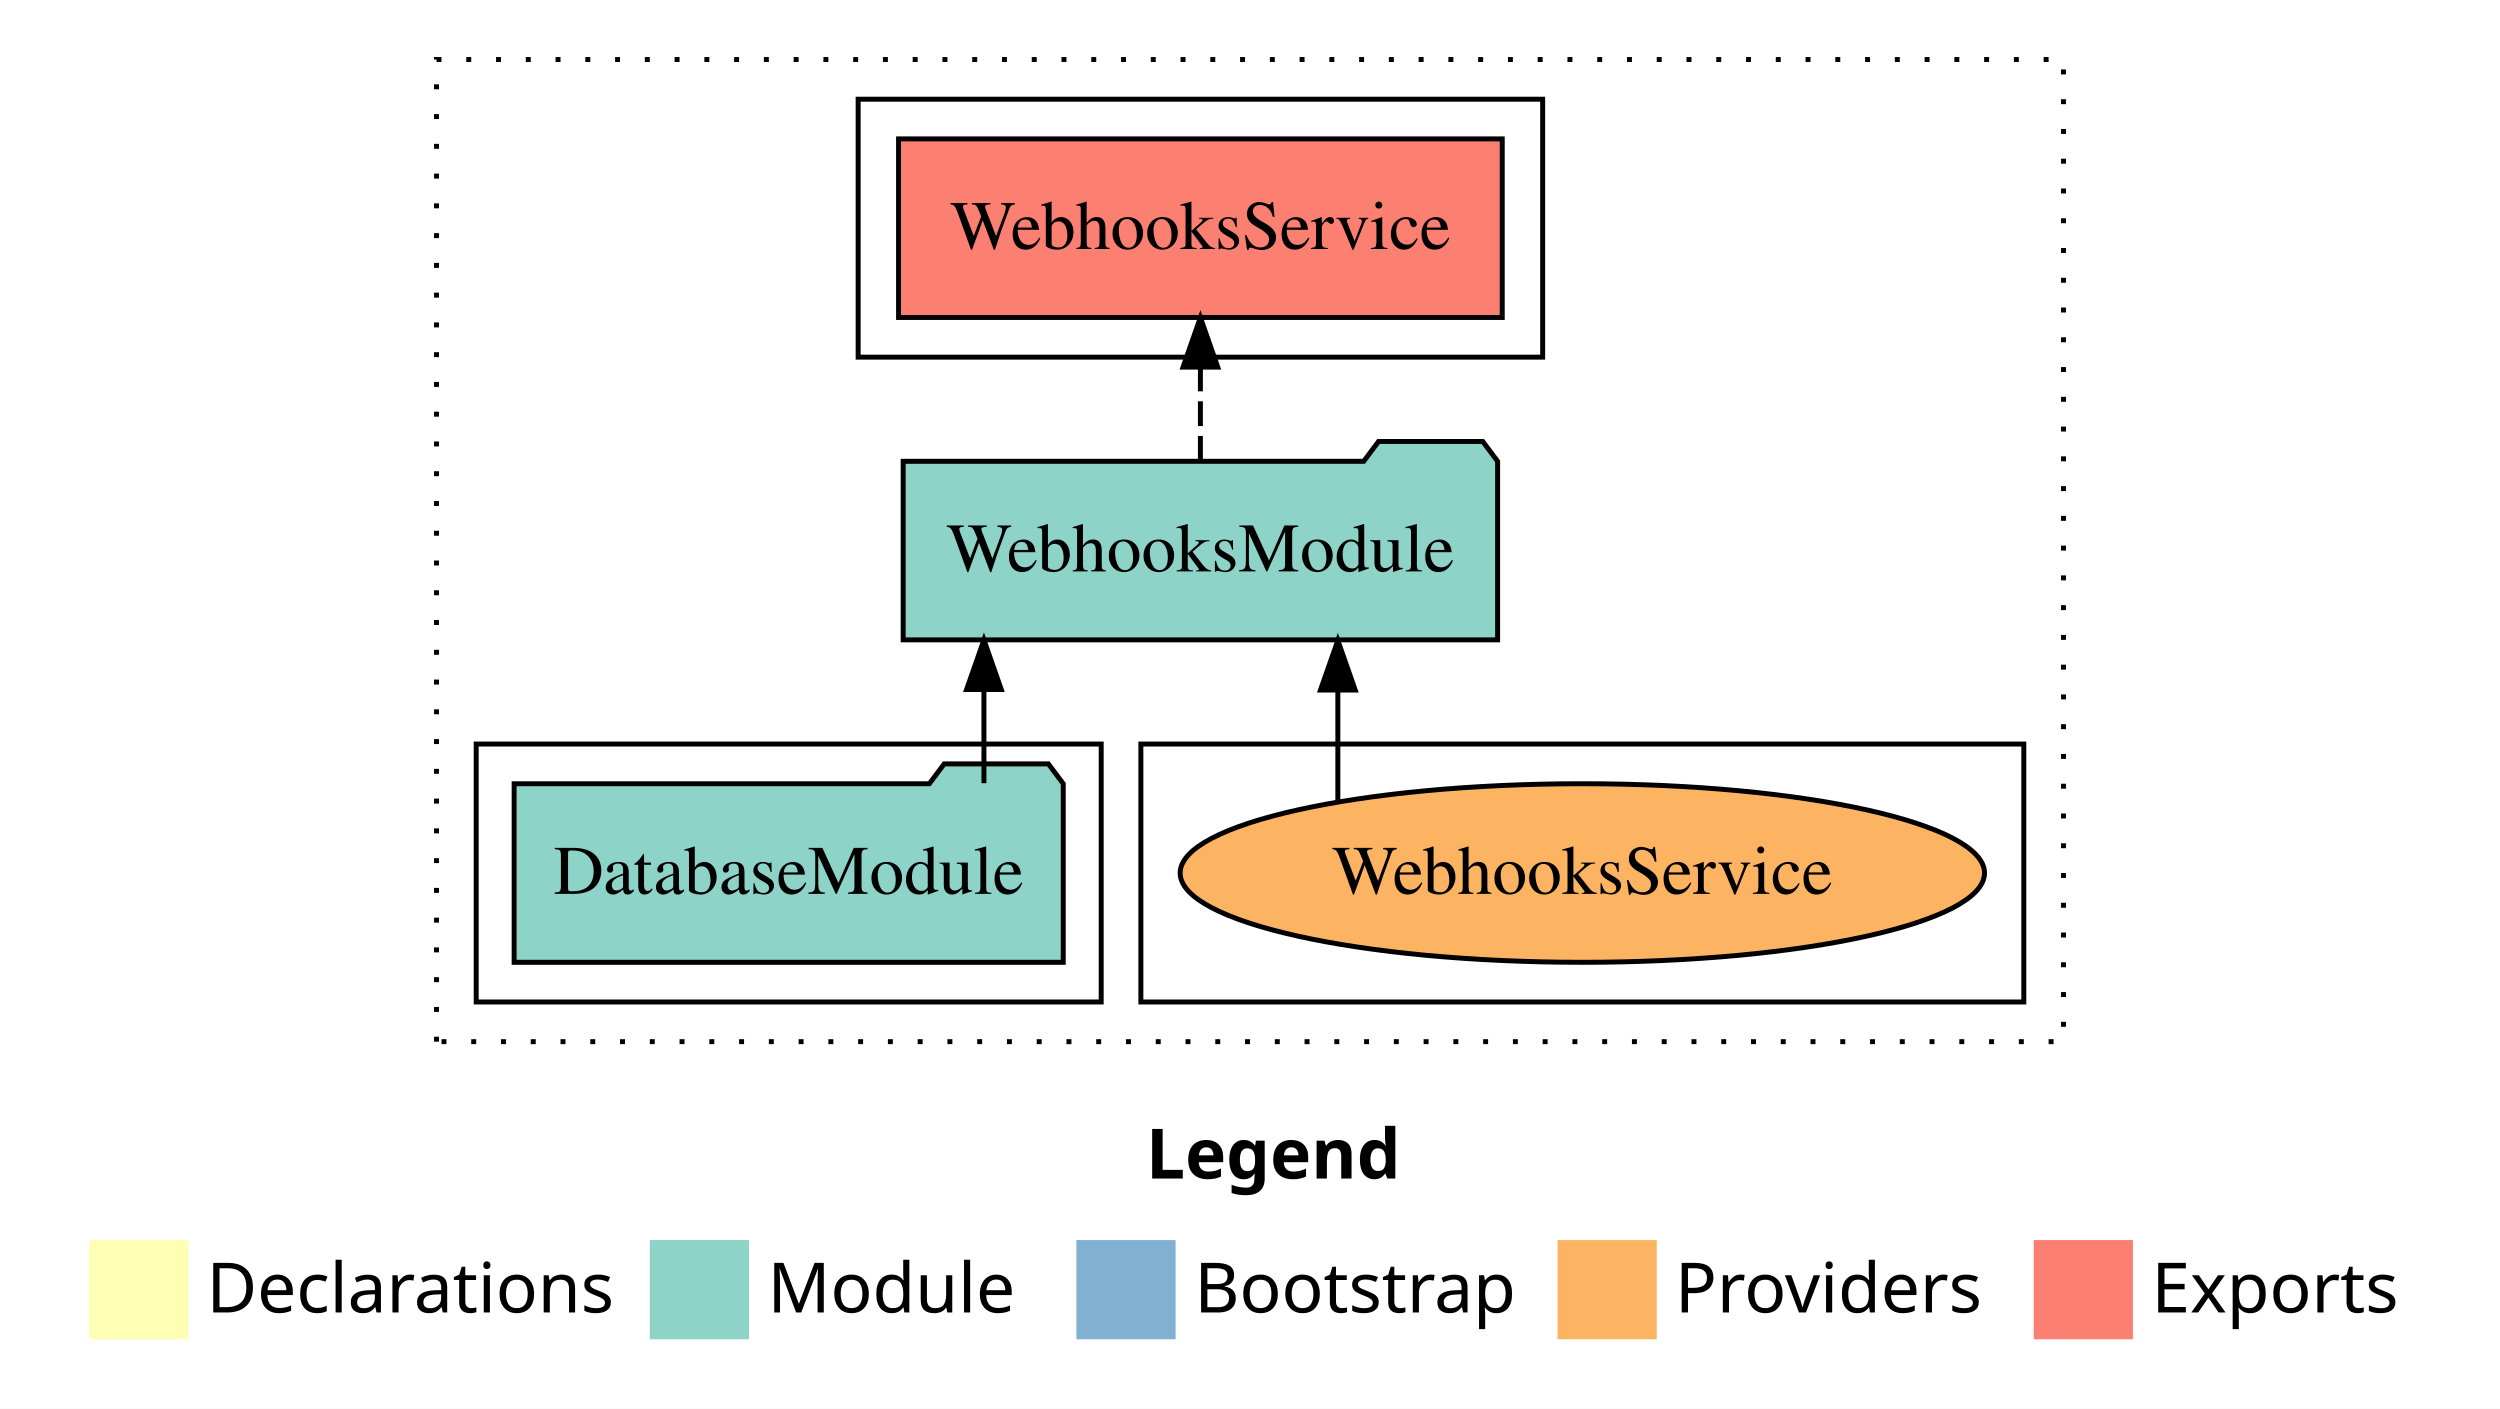
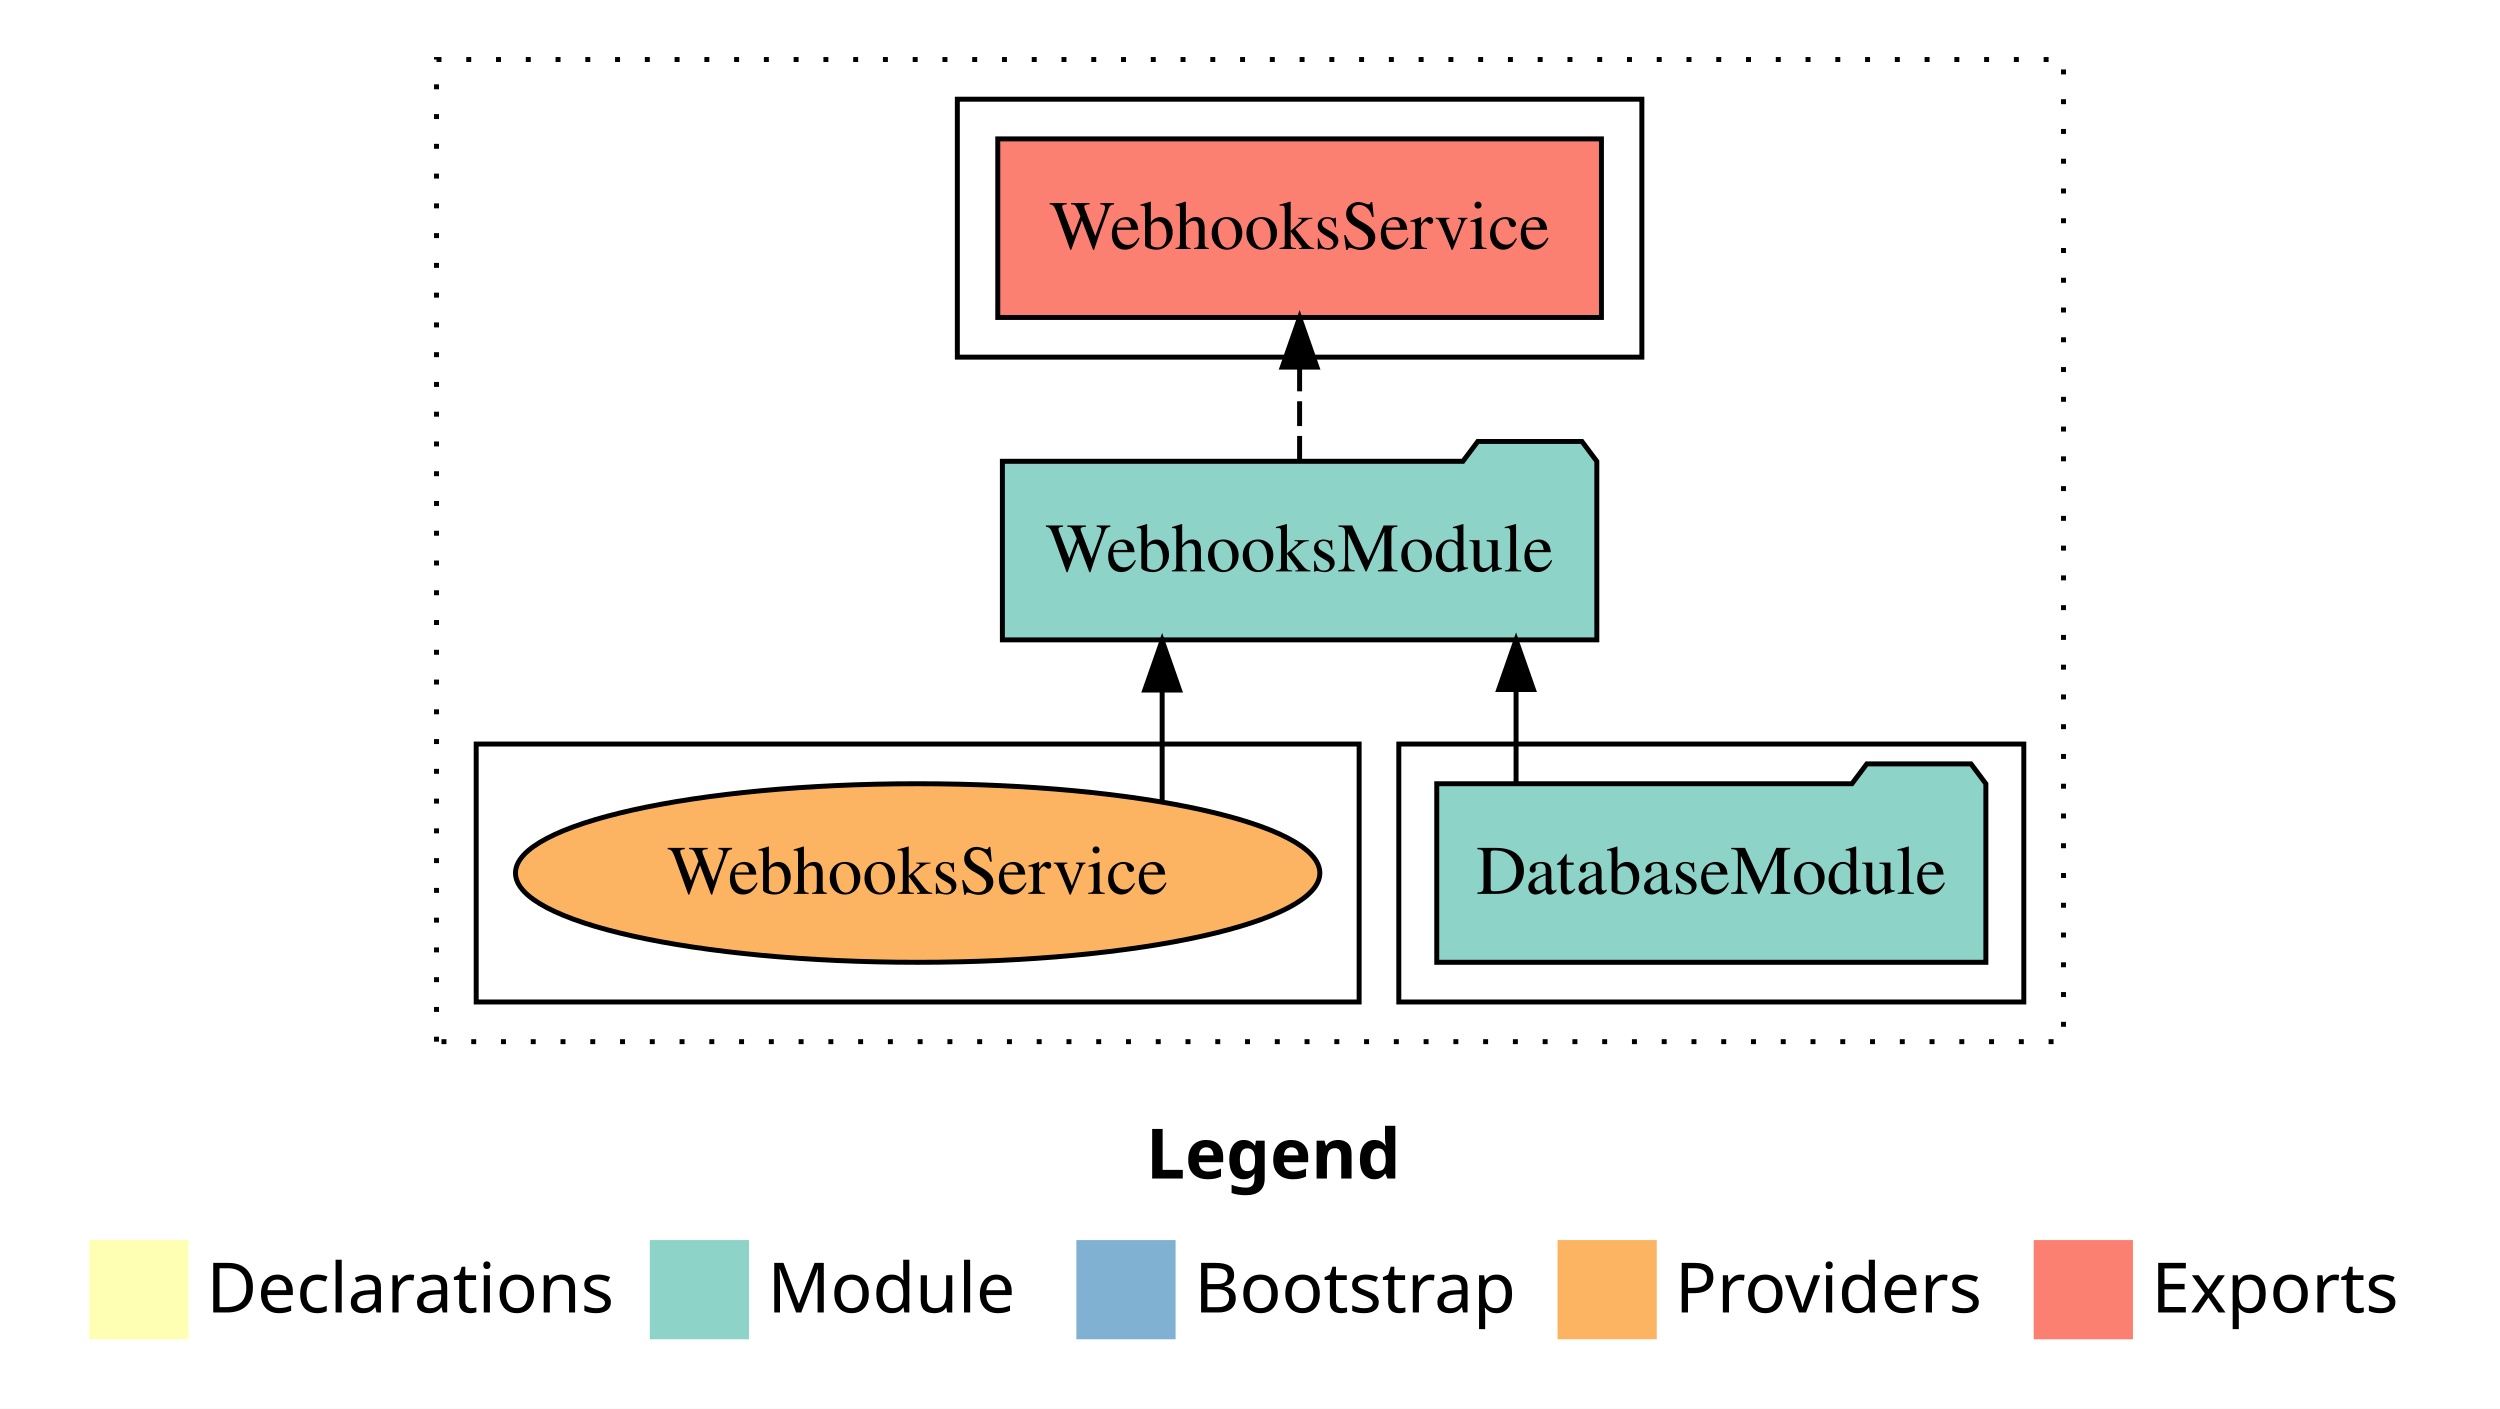
<svg xmlns="http://www.w3.org/2000/svg" width="504pt" height="284pt" viewBox="0.00 0.00 504.00 284.00">
  <g id="graph0" class="graph" transform="scale(1 1) rotate(0) translate(4 280)">
    <polygon fill="white" stroke="transparent" points="-4,4 -4,-280 500,-280 500,4 -4,4" />
    <text text-anchor="start" x="227.01" y="-42.4" font-family="Times-12" font-weight="bold" font-size="14.00">Legend</text>
    <polygon fill="#ffffb3" stroke="transparent" points="14,-10 14,-30 34,-30 34,-10 14,-10" />
    <text text-anchor="start" x="37.63" y="-15.4" font-family="Times-12" font-size="14.00">  Declarations</text>
    <polygon fill="#8dd3c7" stroke="transparent" points="127,-10 127,-30 147,-30 147,-10 127,-10" />
    <text text-anchor="start" x="150.73" y="-15.4" font-family="Times-12" font-size="14.00">  Module</text>
    <polygon fill="#80b1d3" stroke="transparent" points="213,-10 213,-30 233,-30 233,-10 213,-10" />
    <text text-anchor="start" x="236.78" y="-15.4" font-family="Times-12" font-size="14.00">  Bootstrap</text>
    <polygon fill="#fdb462" stroke="transparent" points="310,-10 310,-30 330,-30 330,-10 310,-10" />
    <text text-anchor="start" x="333.67" y="-15.4" font-family="Times-12" font-size="14.00">  Providers</text>
    <polygon fill="#fb8072" stroke="transparent" points="406,-10 406,-30 426,-30 426,-10 406,-10" />
    <text text-anchor="start" x="429.73" y="-15.4" font-family="Times-12" font-size="14.00">  Exports</text>
    <g id="clust1" class="cluster">
      <polygon fill="none" stroke="black" stroke-dasharray="1,5" points="84,-70 84,-268 412,-268 412,-70 84,-70" />
    </g>
-     <g id="clust4" class="cluster">
-       <polygon fill="none" stroke="black" points="169,-208 169,-260 307,-260 307,-208 169,-208" />
+     <g id="clust3" class="cluster">
+       <polygon fill="none" stroke="black" points="278,-78 278,-130 404,-130 404,-78 278,-78" />
    </g>
    <g id="clust6" class="cluster">
-       <polygon fill="none" stroke="black" points="226,-78 226,-130 404,-130 404,-78 226,-78" />
+       <polygon fill="none" stroke="black" points="92,-78 92,-130 270,-130 270,-78 92,-78" />
    </g>
-     <g id="clust3" class="cluster">
-       <polygon fill="none" stroke="black" points="92,-78 92,-130 218,-130 218,-78 92,-78" />
+     <g id="clust4" class="cluster">
+       <polygon fill="none" stroke="black" points="189,-208 189,-260 327,-260 327,-208 189,-208" />
    </g>
    <g id="node1" class="node">
-       <polygon fill="#8dd3c7" stroke="black" points="210.35,-122 207.35,-126 186.35,-126 183.35,-122 99.65,-122 99.65,-86 210.35,-86 210.35,-122" />
-       <text text-anchor="middle" x="155" y="-99.8" font-family="Times,serif" font-size="14.00">DatabaseModule</text>
+       <polygon fill="#8dd3c7" stroke="black" points="396.35,-122 393.35,-126 372.35,-126 369.35,-122 285.65,-122 285.65,-86 396.35,-86 396.35,-122" />
+       <text text-anchor="middle" x="341" y="-99.8" font-family="Times,serif" font-size="14.00">DatabaseModule</text>
    </g>
    <g id="node2" class="node">
-       <polygon fill="#8dd3c7" stroke="black" points="297.92,-187 294.92,-191 273.92,-191 270.92,-187 178.08,-187 178.08,-151 297.92,-151 297.92,-187" />
-       <text text-anchor="middle" x="238" y="-164.8" font-family="Times,serif" font-size="14.00">WebhooksModule</text>
+       <polygon fill="#8dd3c7" stroke="black" points="317.92,-187 314.92,-191 293.92,-191 290.92,-187 198.08,-187 198.08,-151 317.92,-151 317.92,-187" />
+       <text text-anchor="middle" x="258" y="-164.8" font-family="Times,serif" font-size="14.00">WebhooksModule</text>
    </g>
    <g id="edge1" class="edge">
-       <path fill="none" stroke="black" d="M194.36,-122.11C194.36,-122.11 194.36,-140.99 194.36,-140.99" />
-       <polygon fill="black" stroke="black" points="190.86,-140.99 194.36,-150.99 197.86,-140.99 190.86,-140.99" />
+       <path fill="none" stroke="black" d="M301.64,-122.11C301.64,-122.11 301.64,-140.99 301.64,-140.99" />
+       <polygon fill="black" stroke="black" points="298.14,-140.99 301.64,-150.99 305.14,-140.99 298.14,-140.99" />
    </g>
    <g id="node3" class="node">
-       <polygon fill="#fb8072" stroke="black" points="298.85,-252 177.15,-252 177.15,-216 298.85,-216 298.85,-252" />
-       <text text-anchor="middle" x="238" y="-229.8" font-family="Times,serif" font-size="14.00">WebhooksService </text>
+       <polygon fill="#fb8072" stroke="black" points="318.85,-252 197.15,-252 197.15,-216 318.85,-216 318.85,-252" />
+       <text text-anchor="middle" x="258" y="-229.8" font-family="Times,serif" font-size="14.00">WebhooksService </text>
    </g>
    <g id="edge2" class="edge">
-       <path fill="none" stroke="black" stroke-dasharray="5,2" d="M238,-187.11C238,-187.11 238,-205.99 238,-205.99" />
-       <polygon fill="black" stroke="black" points="234.5,-205.99 238,-215.99 241.5,-205.99 234.5,-205.99" />
+       <path fill="none" stroke="black" stroke-dasharray="5,2" d="M258,-187.11C258,-187.11 258,-205.99 258,-205.99" />
+       <polygon fill="black" stroke="black" points="254.5,-205.99 258,-215.99 261.5,-205.99 254.5,-205.99" />
    </g>
    <g id="node4" class="node">
-       <ellipse fill="#fdb462" stroke="black" cx="315" cy="-104" rx="81.08" ry="18" />
-       <text text-anchor="middle" x="315" y="-99.8" font-family="Times,serif" font-size="14.00">WebhooksService</text>
+       <ellipse fill="#fdb462" stroke="black" cx="181" cy="-104" rx="81.08" ry="18" />
+       <text text-anchor="middle" x="181" y="-99.8" font-family="Times,serif" font-size="14.00">WebhooksService</text>
    </g>
    <g id="edge3" class="edge">
-       <path fill="none" stroke="black" d="M265.71,-118.43C265.71,-118.43 265.71,-140.89 265.71,-140.89" />
-       <polygon fill="black" stroke="black" points="262.21,-140.89 265.71,-150.89 269.21,-140.89 262.21,-140.89" />
+       <path fill="none" stroke="black" d="M230.29,-118.43C230.29,-118.43 230.29,-140.89 230.29,-140.89" />
+       <polygon fill="black" stroke="black" points="226.79,-140.89 230.29,-150.89 233.79,-140.89 226.79,-140.89" />
    </g>
  </g>
</svg>
